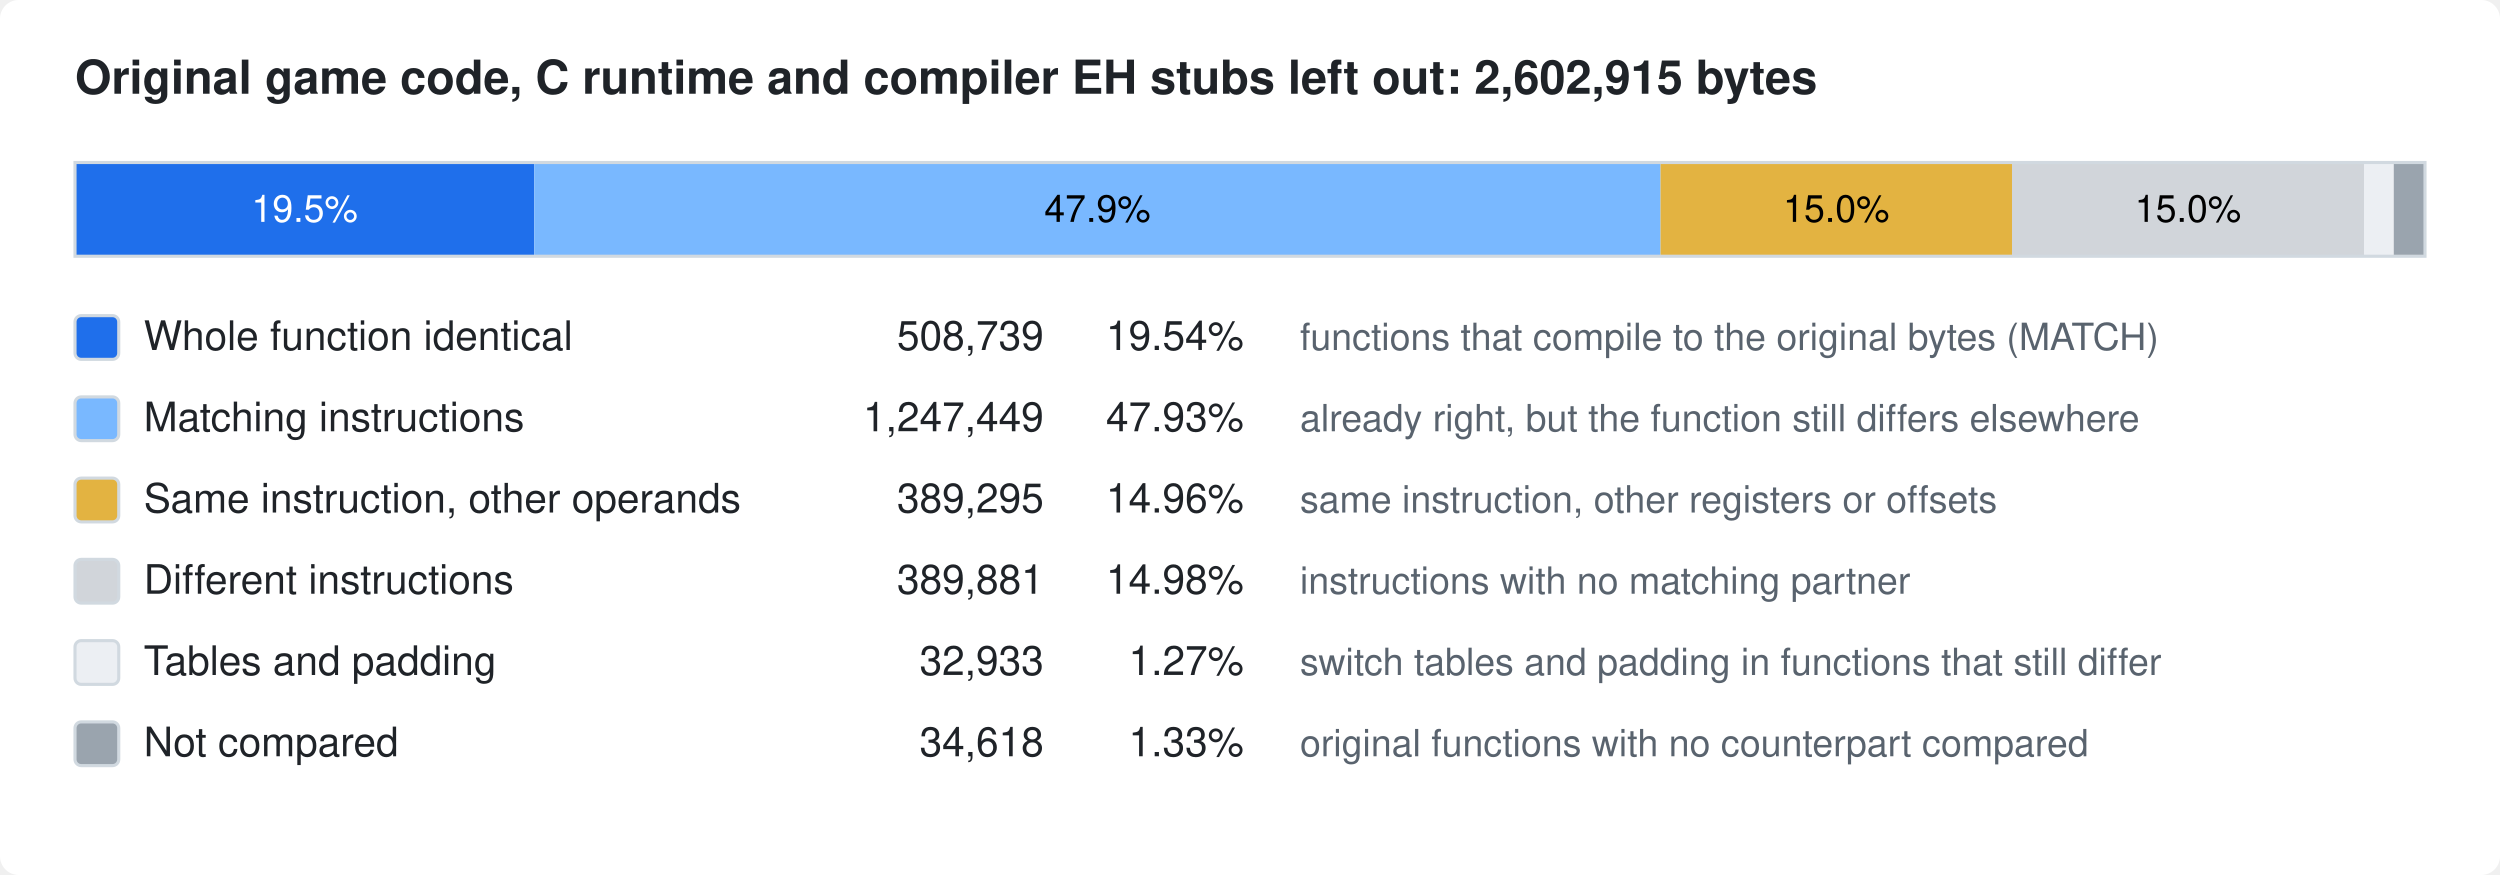
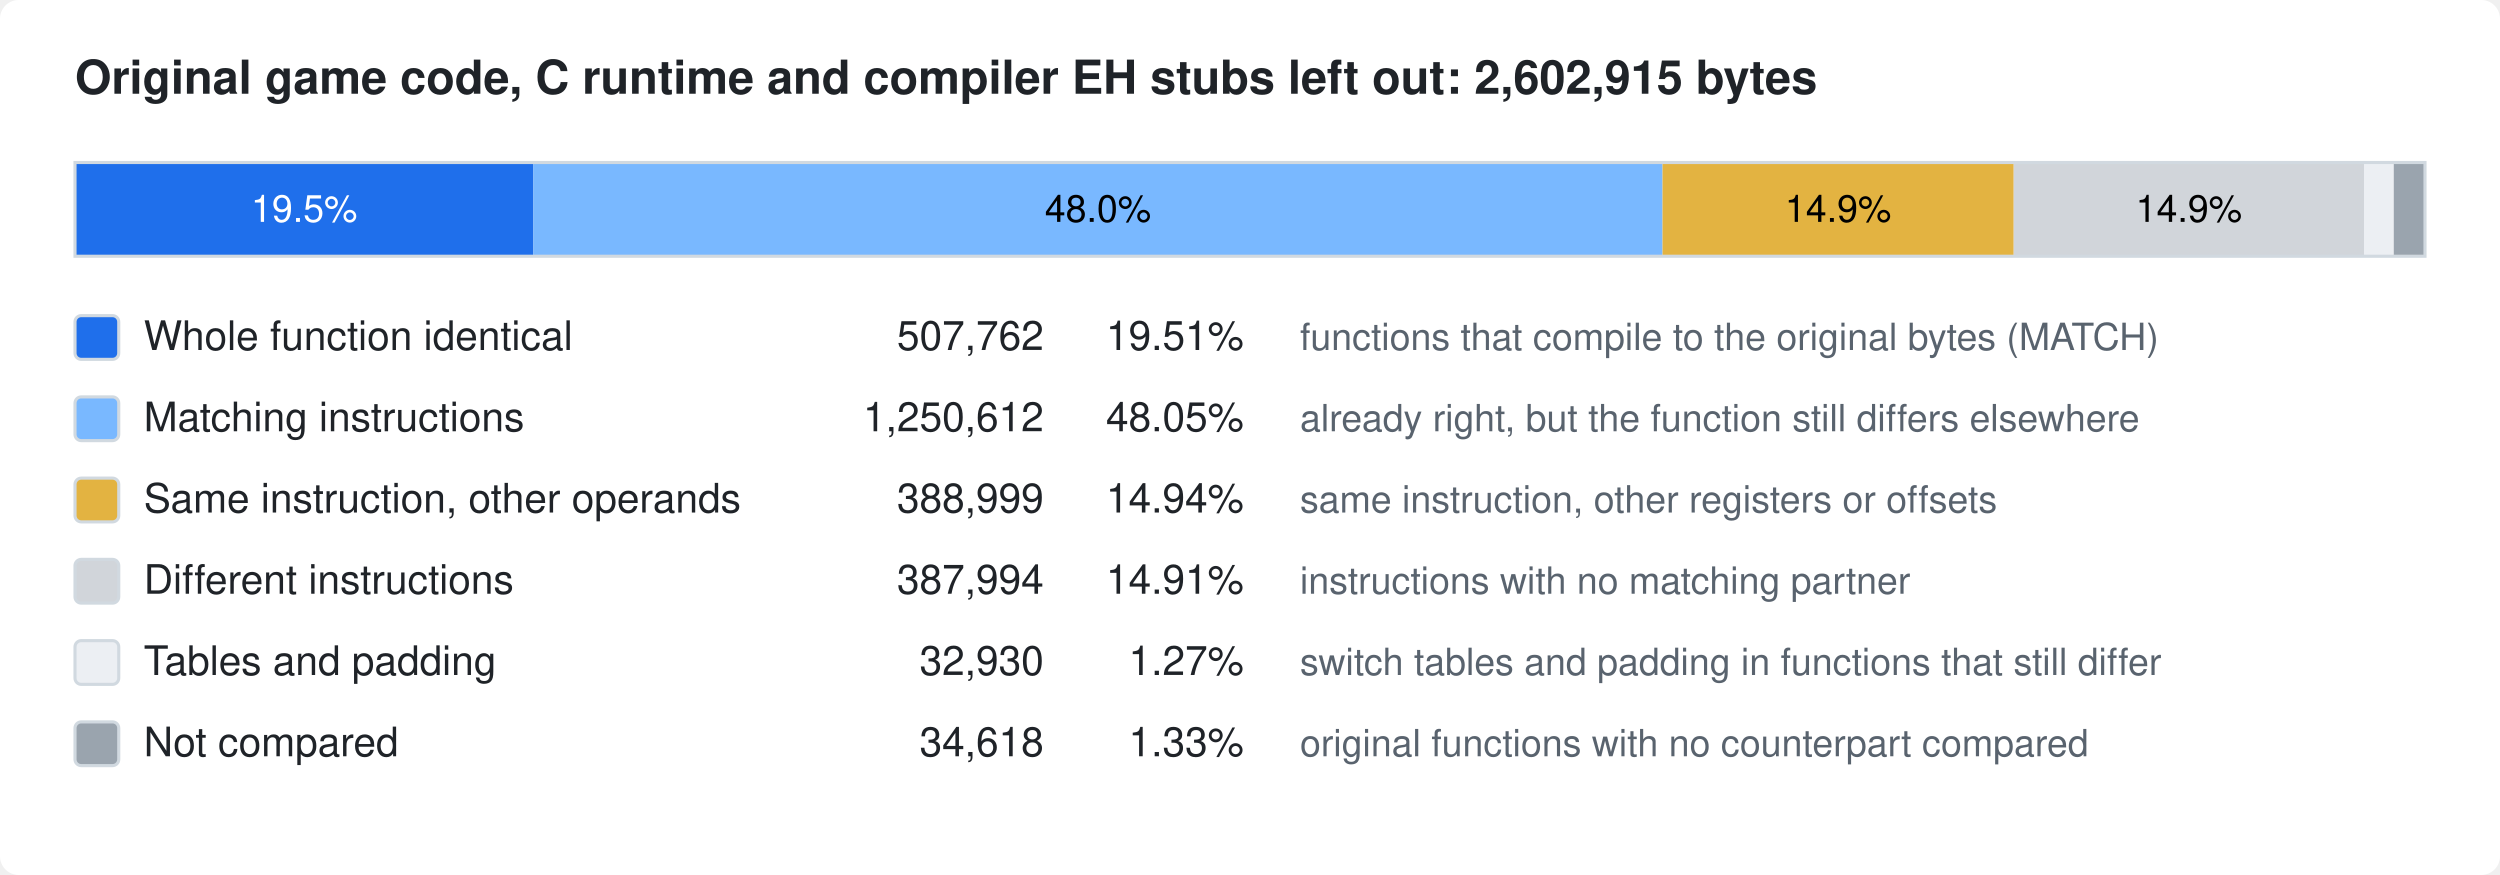
<svg xmlns="http://www.w3.org/2000/svg" width="800" height="280" viewBox="0 0 800 280" font-family="system-ui, -apple-system, Segoe UI, Helvetica, Arial, sans-serif">
  <rect width="800" height="280" rx="6" fill="#ffffff" />
  <text x="24" y="30" font-size="15" font-weight="600" fill="#1f2328">Original game code, C runtime and compiler EH stubs left out: 2,602,915 bytes</text>
-   <rect x="24.00" y="52" width="146.98" height="30" fill="#1f6feb" />
-   <text x="97.49" y="71" font-size="12" text-anchor="middle" fill="#ffffff">19.5%</text>
-   <rect x="170.98" y="52" width="360.40" height="30" fill="#79b8ff" />
-   <text x="351.18" y="71" font-size="12" text-anchor="middle" fill="#000000">47.9%</text>
-   <rect x="531.37" y="52" width="112.47" height="30" fill="#e3b341" />
-   <text x="587.61" y="71" font-size="12" text-anchor="middle" fill="#000000">15.0%</text>
-   <rect x="643.84" y="52" width="112.64" height="30" fill="#d1d5da" />
-   <text x="700.16" y="71" font-size="12" text-anchor="middle" fill="#000000">15.0%</text>
+   <rect x="24.00" y="52" width="146.70" height="30" fill="#1f6feb" />
+   <text x="97.35" y="71" font-size="12" text-anchor="middle" fill="#ffffff">19.5%</text>
+   <rect x="170.70" y="52" width="361.31" height="30" fill="#79b8ff" />
+   <text x="351.35" y="71" font-size="12" text-anchor="middle" fill="#000000">48.0%</text>
+   <rect x="532.01" y="52" width="112.38" height="30" fill="#e3b341" />
+   <text x="588.20" y="71" font-size="12" text-anchor="middle" fill="#000000">14.9%</text>
+   <rect x="644.39" y="52" width="112.09" height="30" fill="#d1d5da" />
+   <text x="700.44" y="71" font-size="12" text-anchor="middle" fill="#000000">14.9%</text>
  <rect x="756.48" y="52" width="9.51" height="30" fill="#eceff3" />
  <rect x="766.00" y="52" width="10.00" height="30" fill="#9aa4ae" />
  <rect x="24" y="52" width="752" height="30" fill="none" stroke="#d1d9e0" />
  <rect x="24" y="101" width="14" height="14" rx="2" fill="#1f6feb" stroke="#d1d9e0" />
  <text x="46" y="112" font-size="13" fill="#1f2328">Whole function identical</text>
-   <text x="334" y="112" font-size="13" text-anchor="end" fill="#1f2328">508,739</text>
-   <text x="398" y="112" font-size="13" text-anchor="end" fill="#1f2328">19.54%</text>
+   <text x="334" y="112" font-size="13" text-anchor="end" fill="#1f2328">507,762</text>
+   <text x="398" y="112" font-size="13" text-anchor="end" fill="#1f2328">19.51%</text>
  <text x="416" y="112" font-size="12" fill="#59636e">functions that compile to the original bytes (MATCH)</text>
  <rect x="24" y="127" width="14" height="14" rx="2" fill="#79b8ff" stroke="#d1d9e0" />
  <text x="46" y="138" font-size="13" fill="#1f2328">Matching instructions</text>
-   <text x="334" y="138" font-size="13" text-anchor="end" fill="#1f2328">1,247,449</text>
-   <text x="398" y="138" font-size="13" text-anchor="end" fill="#1f2328">47.93%</text>
+   <text x="334" y="138" font-size="13" text-anchor="end" fill="#1f2328">1,250,612</text>
+   <text x="398" y="138" font-size="13" text-anchor="end" fill="#1f2328">48.05%</text>
  <text x="416" y="138" font-size="12" fill="#59636e">already right, but the function still differs elsewhere</text>
  <rect x="24" y="153" width="14" height="14" rx="2" fill="#e3b341" stroke="#d1d9e0" />
  <text x="46" y="164" font-size="13" fill="#1f2328">Same instruction, other operands</text>
-   <text x="334" y="164" font-size="13" text-anchor="end" fill="#1f2328">389,295</text>
-   <text x="398" y="164" font-size="13" text-anchor="end" fill="#1f2328">14.96%</text>
+   <text x="334" y="164" font-size="13" text-anchor="end" fill="#1f2328">388,999</text>
+   <text x="398" y="164" font-size="13" text-anchor="end" fill="#1f2328">14.94%</text>
  <text x="416" y="164" font-size="12" fill="#59636e">same instruction, other registers or offsets</text>
  <rect x="24" y="179" width="14" height="14" rx="2" fill="#d1d5da" stroke="#d1d9e0" />
  <text x="46" y="190" font-size="13" fill="#1f2328">Different instructions</text>
-   <text x="334" y="190" font-size="13" text-anchor="end" fill="#1f2328">389,881</text>
-   <text x="398" y="190" font-size="13" text-anchor="end" fill="#1f2328">14.98%</text>
+   <text x="334" y="190" font-size="13" text-anchor="end" fill="#1f2328">387,994</text>
+   <text x="398" y="190" font-size="13" text-anchor="end" fill="#1f2328">14.91%</text>
  <text x="416" y="190" font-size="12" fill="#59636e">instructions with no matching partner</text>
  <rect x="24" y="205" width="14" height="14" rx="2" fill="#eceff3" stroke="#d1d9e0" />
  <text x="46" y="216" font-size="13" fill="#1f2328">Tables and padding</text>
-   <text x="334" y="216" font-size="13" text-anchor="end" fill="#1f2328">32,933</text>
+   <text x="334" y="216" font-size="13" text-anchor="end" fill="#1f2328">32,930</text>
  <text x="398" y="216" font-size="13" text-anchor="end" fill="#1f2328">1.27%</text>
  <text x="416" y="216" font-size="12" fill="#59636e">switch tables and padding in functions that still differ</text>
  <rect x="24" y="231" width="14" height="14" rx="2" fill="#9aa4ae" stroke="#d1d9e0" />
  <text x="46" y="242" font-size="13" fill="#1f2328">Not compared</text>
  <text x="334" y="242" font-size="13" text-anchor="end" fill="#1f2328">34,618</text>
  <text x="398" y="242" font-size="13" text-anchor="end" fill="#1f2328">1.33%</text>
  <text x="416" y="242" font-size="12" fill="#59636e">original functions with no counterpart compared</text>
</svg>
